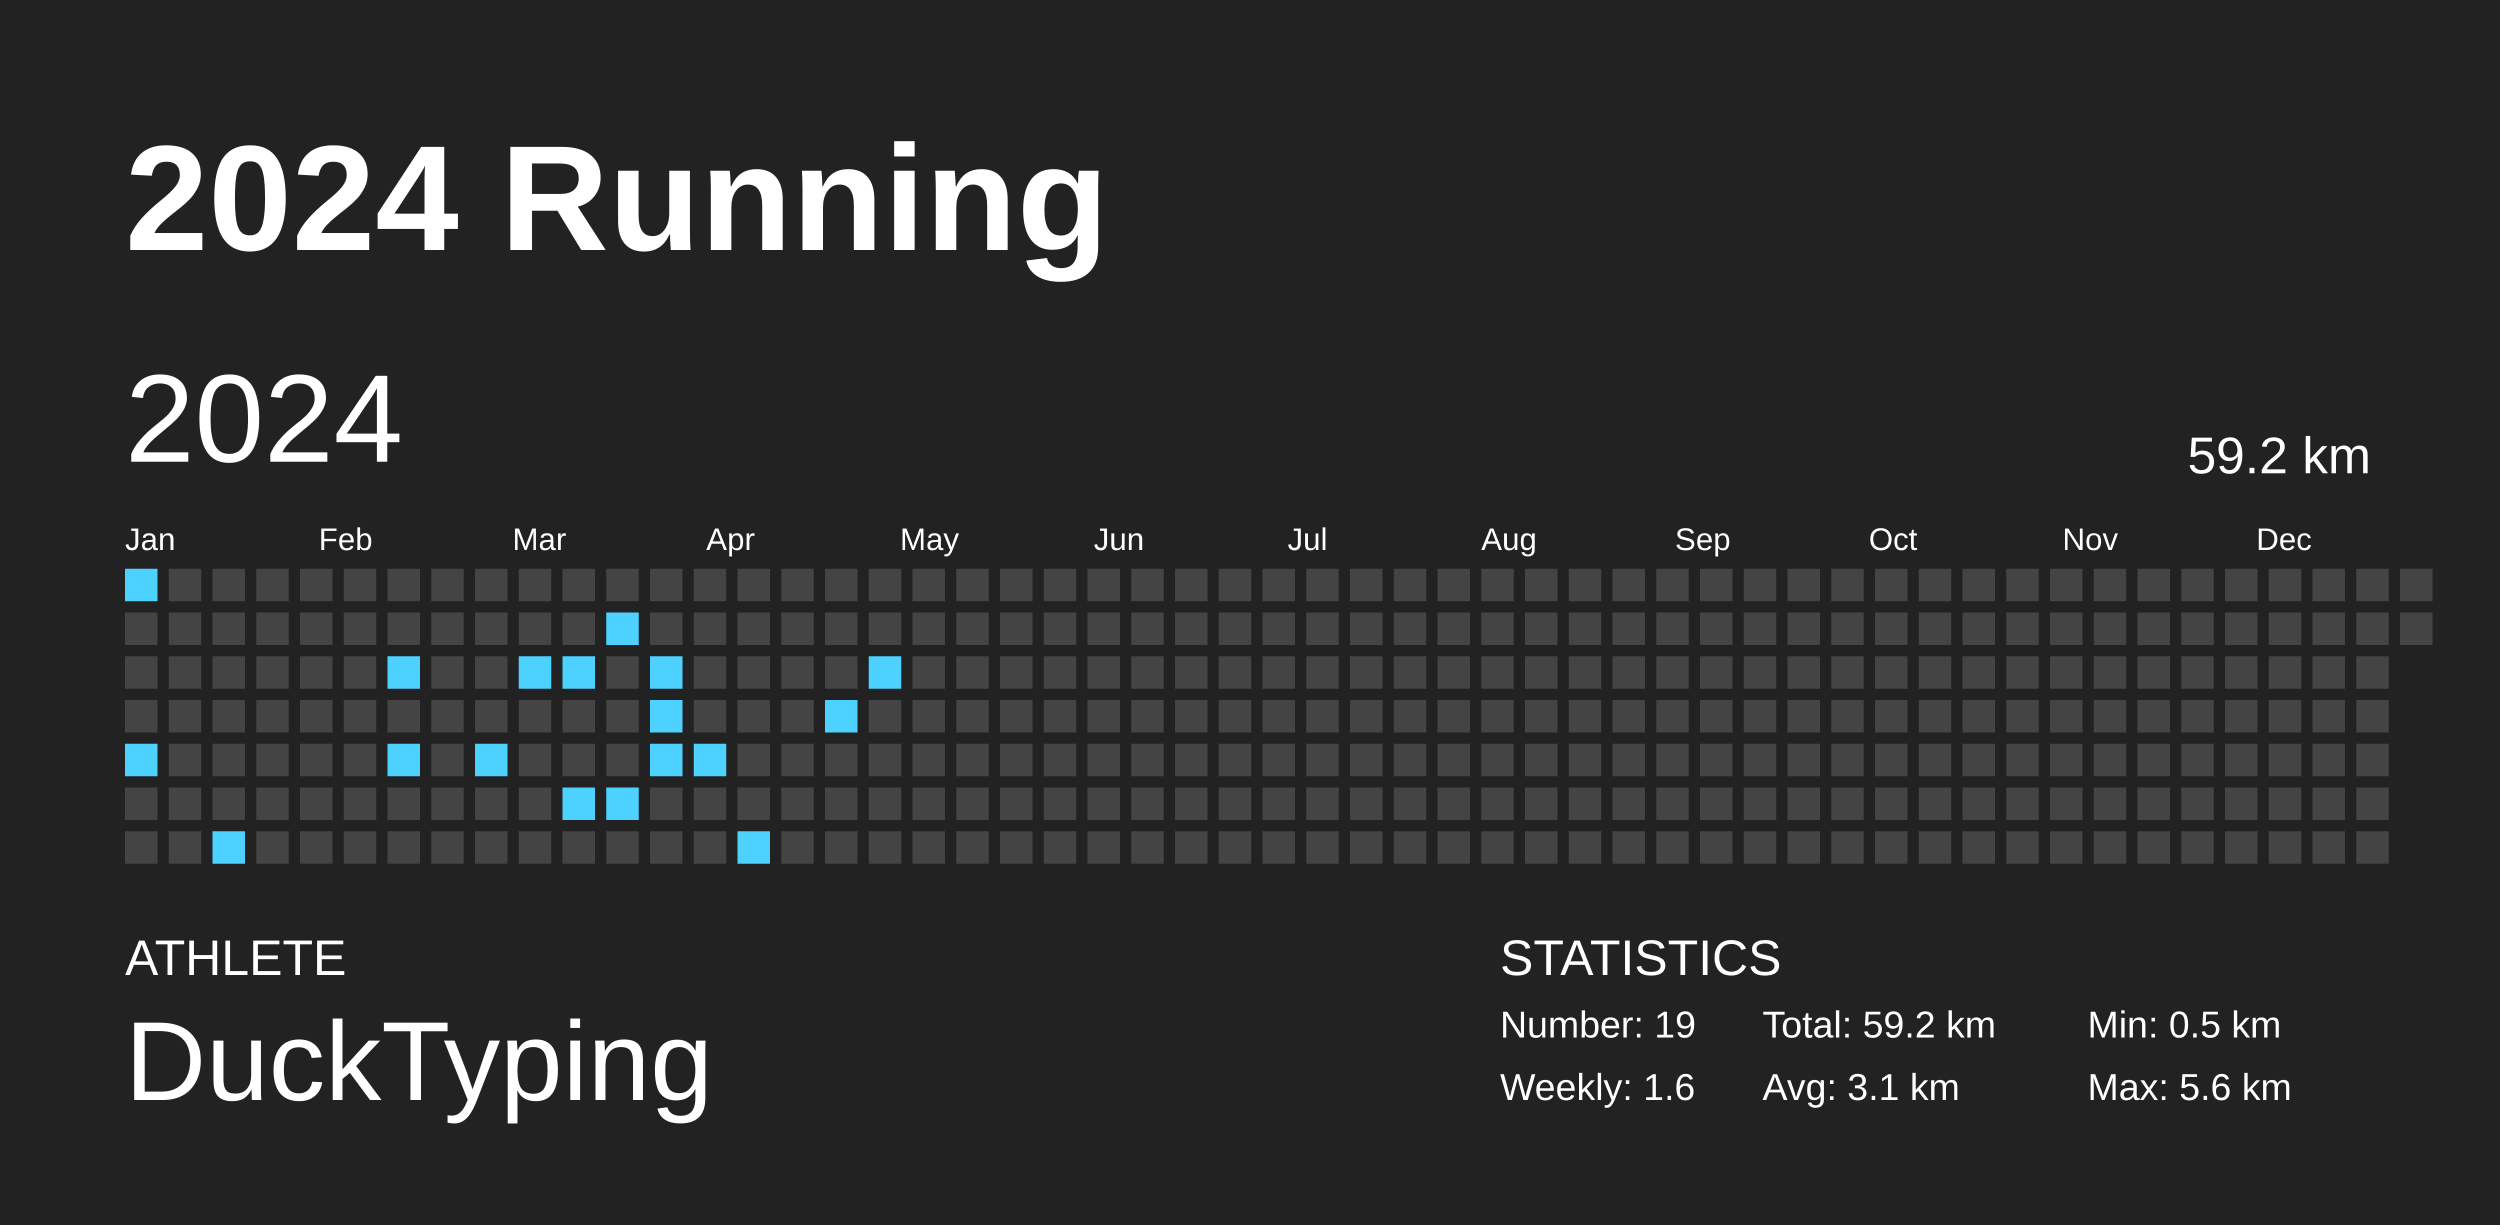
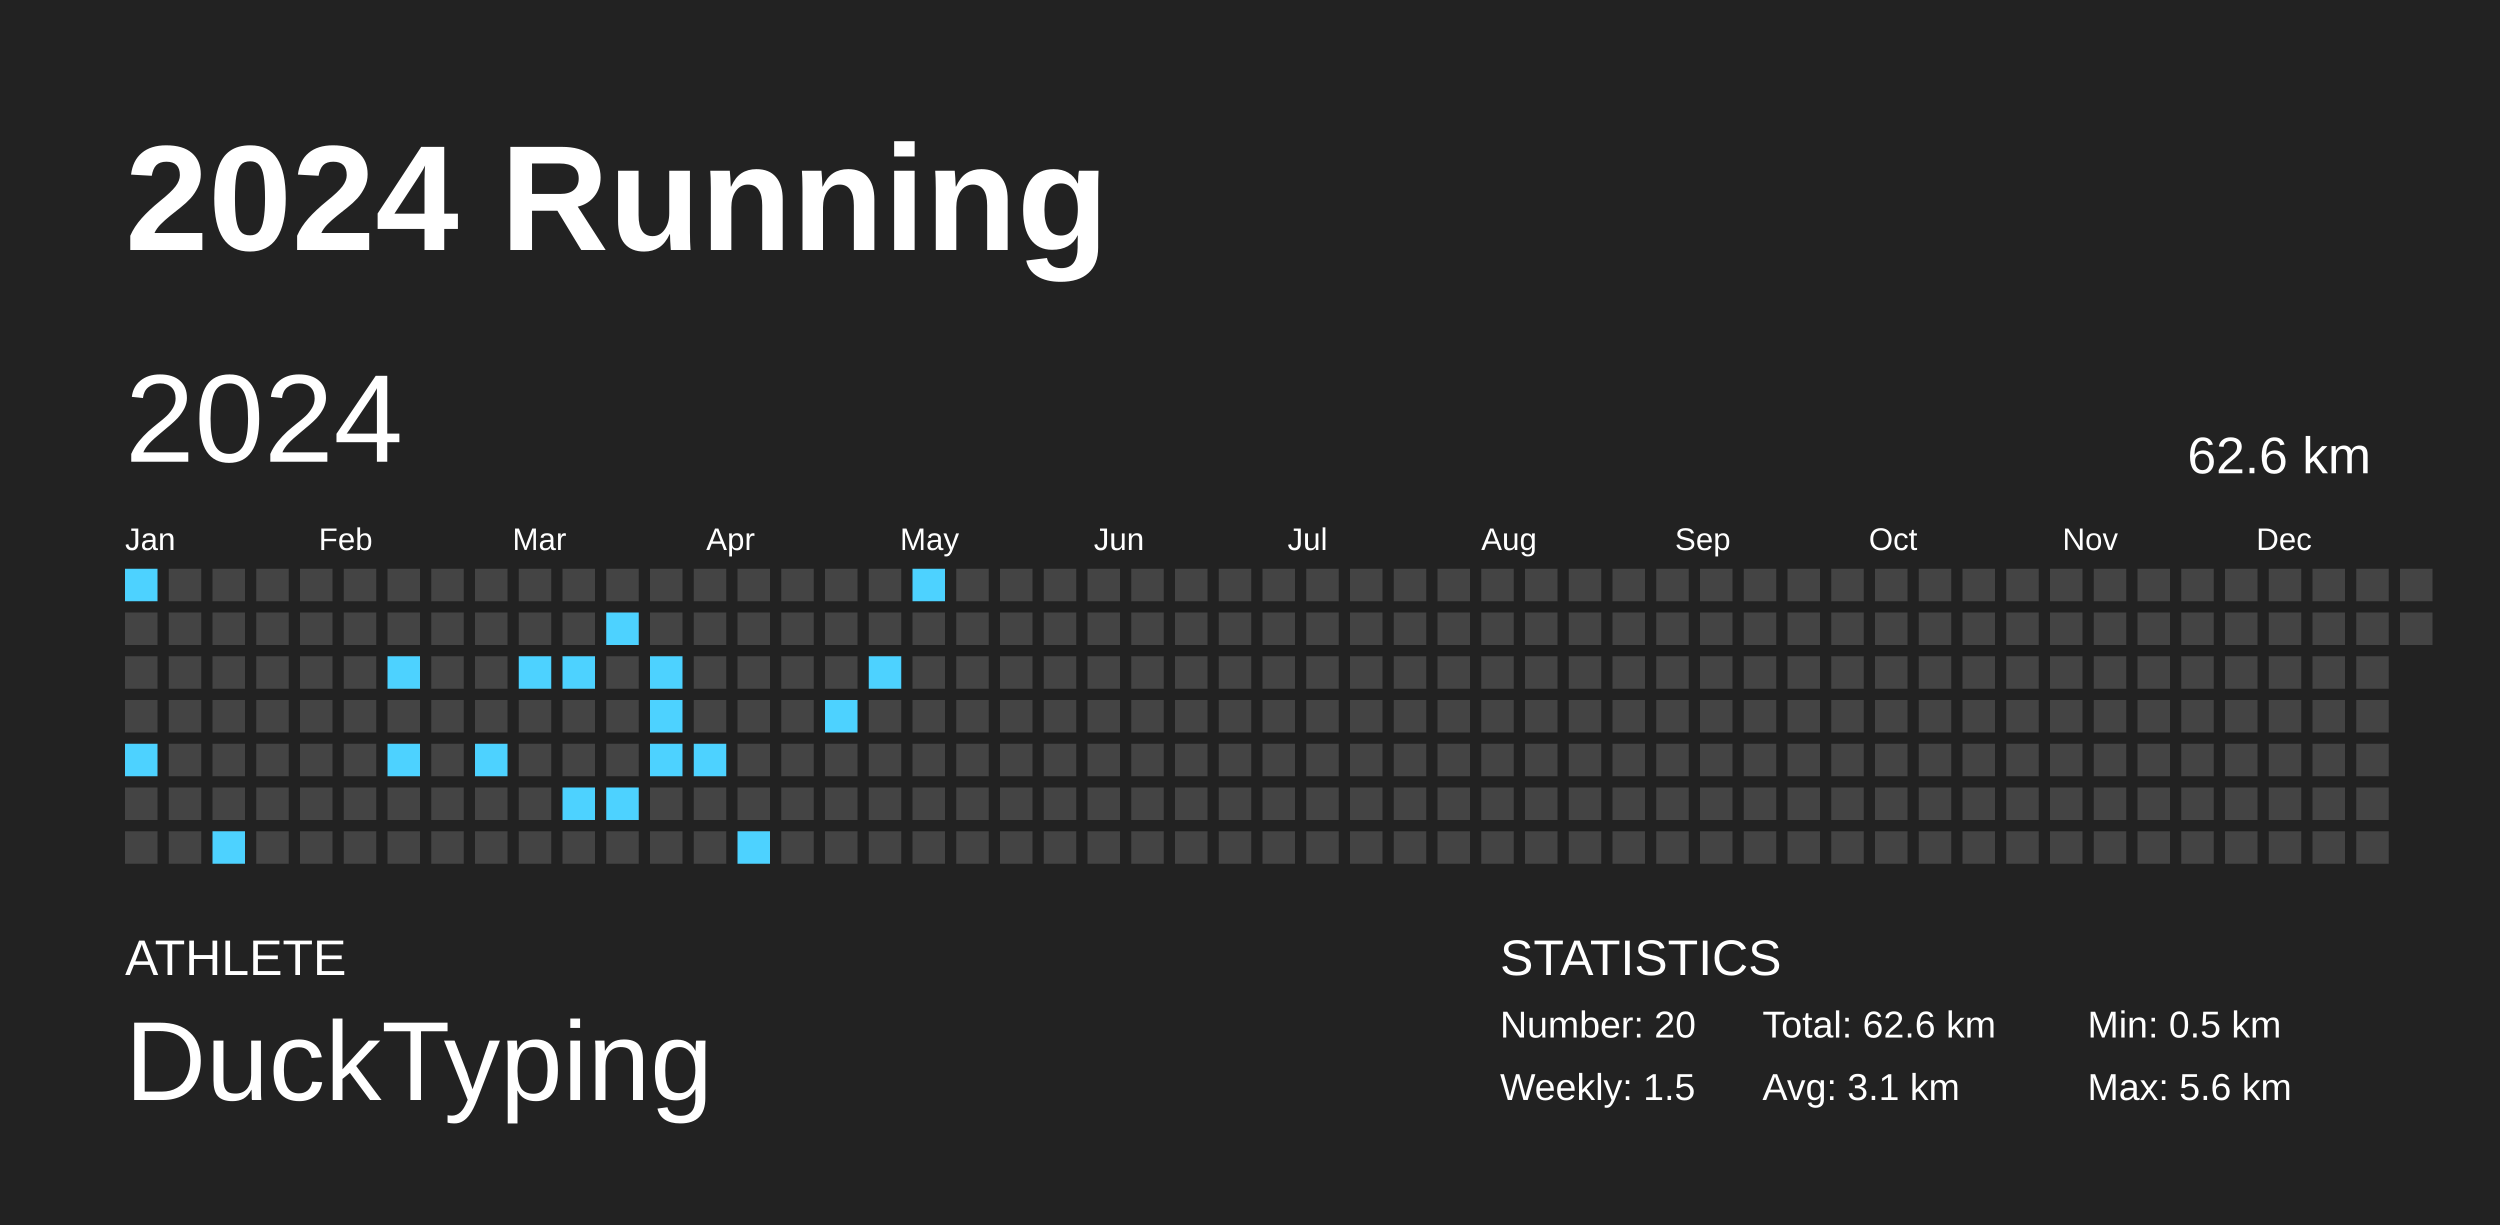
<svg xmlns="http://www.w3.org/2000/svg" baseProfile="full" height="98mm" version="1.1" viewBox="0,0,200,98" width="200mm">
  <defs />
  <rect fill="#222222" height="98" width="200" x="0" y="0" />
  <text fill="#FFFFFF" style="font-size:12px; font-family:Arial; font-weight:bold;" x="10" y="20">2024 Running</text>
  <text fill="#FFFFFF" style="font-size:4px; font-family:Arial" x="10" y="78">ATHLETE</text>
  <text fill="#FFFFFF" style="font-size:9px; font-family:Arial" x="10" y="88">DuckTyping</text>
  <text fill="#FFFFFF" style="font-size:4px; font-family:Arial" x="120" y="78">STATISTICS</text>
-   <text fill="#FFFFFF" style="font-size:3px; font-family:Arial" x="120" y="83">Number: 19</text>
-   <text fill="#FFFFFF" style="font-size:3px; font-family:Arial" x="120" y="88">Weekly: 1.6</text>
-   <text fill="#FFFFFF" style="font-size:3px; font-family:Arial" x="141" y="83">Total: 59.2 km</text>
+   <text fill="#FFFFFF" style="font-size:3px; font-family:Arial" x="120" y="83">Number: 20</text>
+   <text fill="#FFFFFF" style="font-size:3px; font-family:Arial" x="120" y="88">Weekly: 1.5</text>
+   <text fill="#FFFFFF" style="font-size:3px; font-family:Arial" x="141" y="83">Total: 62.6 km</text>
  <text fill="#FFFFFF" style="font-size:3px; font-family:Arial" x="141" y="88">Avg: 3.1 km</text>
  <text fill="#FFFFFF" style="font-size:3px; font-family:Arial" x="167" y="83">Min: 0.5 km</text>
  <text fill="#FFFFFF" style="font-size:3px; font-family:Arial" x="167" y="88">Max: 5.6 km</text>
  <text dominant-baseline="hanging" fill="#FFFFFF" style="font-size:10.0px; font-family:Arial;" x="10" y="30">2024</text>
-   <text dominant-baseline="hanging" fill="#FFFFFF" style="font-size:4.125px; font-family:Arial;" x="175" y="35">59.2 km</text>
+   <text dominant-baseline="hanging" fill="#FFFFFF" style="font-size:4.125px; font-family:Arial;" x="175" y="35">62.6 km</text>
  <text fill="#FFFFFF" style="font-size:2.5px; font-family:Arial" x="10.0" y="44">Jan</text>
  <text fill="#FFFFFF" style="font-size:2.5px; font-family:Arial" x="25.5" y="44">Feb</text>
  <text fill="#FFFFFF" style="font-size:2.5px; font-family:Arial" x="41.0" y="44">Mar</text>
  <text fill="#FFFFFF" style="font-size:2.5px; font-family:Arial" x="56.5" y="44">Apr</text>
  <text fill="#FFFFFF" style="font-size:2.5px; font-family:Arial" x="72.0" y="44">May</text>
  <text fill="#FFFFFF" style="font-size:2.5px; font-family:Arial" x="87.5" y="44">Jun</text>
  <text fill="#FFFFFF" style="font-size:2.5px; font-family:Arial" x="103.0" y="44">Jul</text>
  <text fill="#FFFFFF" style="font-size:2.5px; font-family:Arial" x="118.5" y="44">Aug</text>
  <text fill="#FFFFFF" style="font-size:2.5px; font-family:Arial" x="134.0" y="44">Sep</text>
  <text fill="#FFFFFF" style="font-size:2.5px; font-family:Arial" x="149.5" y="44">Oct</text>
  <text fill="#FFFFFF" style="font-size:2.5px; font-family:Arial" x="165.0" y="44">Nov</text>
  <text fill="#FFFFFF" style="font-size:2.5px; font-family:Arial" x="180.5" y="44">Dec</text>
  <rect fill="#4dd2ff" height="2.6" width="2.6" x="10.0" y="45.5" />
  <rect fill="#444444" height="2.6" width="2.6" x="10.0" y="49.0" />
  <rect fill="#444444" height="2.6" width="2.6" x="10.0" y="52.5" />
  <rect fill="#444444" height="2.6" width="2.6" x="10.0" y="56.0" />
  <rect fill="#4dd2ff" height="2.6" width="2.6" x="10.0" y="59.5" />
  <rect fill="#444444" height="2.6" width="2.6" x="10.0" y="63.0" />
  <rect fill="#444444" height="2.6" width="2.6" x="10.0" y="66.5" />
  <rect fill="#444444" height="2.6" width="2.6" x="13.5" y="45.5" />
  <rect fill="#444444" height="2.6" width="2.6" x="13.5" y="49.0" />
  <rect fill="#444444" height="2.6" width="2.6" x="13.5" y="52.5" />
  <rect fill="#444444" height="2.6" width="2.6" x="13.5" y="56.0" />
  <rect fill="#444444" height="2.6" width="2.6" x="13.5" y="59.5" />
  <rect fill="#444444" height="2.6" width="2.6" x="13.5" y="63.0" />
  <rect fill="#444444" height="2.6" width="2.6" x="13.5" y="66.5" />
  <rect fill="#444444" height="2.6" width="2.6" x="17.0" y="45.5" />
  <rect fill="#444444" height="2.6" width="2.6" x="17.0" y="49.0" />
  <rect fill="#444444" height="2.6" width="2.6" x="17.0" y="52.5" />
  <rect fill="#444444" height="2.6" width="2.6" x="17.0" y="56.0" />
  <rect fill="#444444" height="2.6" width="2.6" x="17.0" y="59.5" />
  <rect fill="#444444" height="2.6" width="2.6" x="17.0" y="63.0" />
  <rect fill="#4dd2ff" height="2.6" width="2.6" x="17.0" y="66.5" />
  <rect fill="#444444" height="2.6" width="2.6" x="20.5" y="45.5" />
  <rect fill="#444444" height="2.6" width="2.6" x="20.5" y="49.0" />
  <rect fill="#444444" height="2.6" width="2.6" x="20.5" y="52.5" />
  <rect fill="#444444" height="2.6" width="2.6" x="20.5" y="56.0" />
  <rect fill="#444444" height="2.6" width="2.6" x="20.5" y="59.5" />
  <rect fill="#444444" height="2.6" width="2.6" x="20.5" y="63.0" />
  <rect fill="#444444" height="2.6" width="2.6" x="20.5" y="66.5" />
  <rect fill="#444444" height="2.6" width="2.6" x="24.0" y="45.5" />
  <rect fill="#444444" height="2.6" width="2.6" x="24.0" y="49.0" />
  <rect fill="#444444" height="2.6" width="2.6" x="24.0" y="52.5" />
  <rect fill="#444444" height="2.6" width="2.6" x="24.0" y="56.0" />
  <rect fill="#444444" height="2.6" width="2.6" x="24.0" y="59.5" />
  <rect fill="#444444" height="2.6" width="2.6" x="24.0" y="63.0" />
  <rect fill="#444444" height="2.6" width="2.6" x="24.0" y="66.5" />
  <rect fill="#444444" height="2.6" width="2.6" x="27.5" y="45.5" />
  <rect fill="#444444" height="2.6" width="2.6" x="27.5" y="49.0" />
  <rect fill="#444444" height="2.6" width="2.6" x="27.5" y="52.5" />
  <rect fill="#444444" height="2.6" width="2.6" x="27.5" y="56.0" />
  <rect fill="#444444" height="2.6" width="2.6" x="27.5" y="59.5" />
  <rect fill="#444444" height="2.6" width="2.6" x="27.5" y="63.0" />
  <rect fill="#444444" height="2.6" width="2.6" x="27.5" y="66.5" />
  <rect fill="#444444" height="2.6" width="2.6" x="31.0" y="45.5" />
  <rect fill="#444444" height="2.6" width="2.6" x="31.0" y="49.0" />
  <rect fill="#4dd2ff" height="2.6" width="2.6" x="31.0" y="52.5" />
  <rect fill="#444444" height="2.6" width="2.6" x="31.0" y="56.0" />
  <rect fill="#4dd2ff" height="2.6" width="2.6" x="31.0" y="59.5" />
  <rect fill="#444444" height="2.6" width="2.6" x="31.0" y="63.0" />
  <rect fill="#444444" height="2.6" width="2.6" x="31.0" y="66.5" />
  <rect fill="#444444" height="2.6" width="2.6" x="34.5" y="45.5" />
  <rect fill="#444444" height="2.6" width="2.6" x="34.5" y="49.0" />
  <rect fill="#444444" height="2.6" width="2.6" x="34.5" y="52.5" />
  <rect fill="#444444" height="2.6" width="2.6" x="34.5" y="56.0" />
  <rect fill="#444444" height="2.6" width="2.6" x="34.5" y="59.5" />
  <rect fill="#444444" height="2.6" width="2.6" x="34.5" y="63.0" />
  <rect fill="#444444" height="2.6" width="2.6" x="34.5" y="66.5" />
  <rect fill="#444444" height="2.6" width="2.6" x="38.0" y="45.5" />
  <rect fill="#444444" height="2.6" width="2.6" x="38.0" y="49.0" />
  <rect fill="#444444" height="2.6" width="2.6" x="38.0" y="52.5" />
  <rect fill="#444444" height="2.6" width="2.6" x="38.0" y="56.0" />
  <rect fill="#4dd2ff" height="2.6" width="2.6" x="38.0" y="59.5" />
  <rect fill="#444444" height="2.6" width="2.6" x="38.0" y="63.0" />
  <rect fill="#444444" height="2.6" width="2.6" x="38.0" y="66.5" />
  <rect fill="#444444" height="2.6" width="2.6" x="41.5" y="45.5" />
  <rect fill="#444444" height="2.6" width="2.6" x="41.5" y="49.0" />
  <rect fill="#4dd2ff" height="2.6" width="2.6" x="41.5" y="52.5" />
  <rect fill="#444444" height="2.6" width="2.6" x="41.5" y="56.0" />
  <rect fill="#444444" height="2.6" width="2.6" x="41.5" y="59.5" />
  <rect fill="#444444" height="2.6" width="2.6" x="41.5" y="63.0" />
  <rect fill="#444444" height="2.6" width="2.6" x="41.5" y="66.5" />
  <rect fill="#444444" height="2.6" width="2.6" x="45.0" y="45.5" />
  <rect fill="#444444" height="2.6" width="2.6" x="45.0" y="49.0" />
  <rect fill="#4dd2ff" height="2.6" width="2.6" x="45.0" y="52.5" />
  <rect fill="#444444" height="2.6" width="2.6" x="45.0" y="56.0" />
  <rect fill="#444444" height="2.6" width="2.6" x="45.0" y="59.5" />
  <rect fill="#4dd2ff" height="2.6" width="2.6" x="45.0" y="63.0" />
  <rect fill="#444444" height="2.6" width="2.6" x="45.0" y="66.5" />
  <rect fill="#444444" height="2.6" width="2.6" x="48.5" y="45.5" />
  <rect fill="#4dd2ff" height="2.6" width="2.6" x="48.5" y="49.0" />
  <rect fill="#444444" height="2.6" width="2.6" x="48.5" y="52.5" />
  <rect fill="#444444" height="2.6" width="2.6" x="48.5" y="56.0" />
  <rect fill="#444444" height="2.6" width="2.6" x="48.5" y="59.5" />
  <rect fill="#4dd2ff" height="2.6" width="2.6" x="48.5" y="63.0" />
  <rect fill="#444444" height="2.6" width="2.6" x="48.5" y="66.5" />
  <rect fill="#444444" height="2.6" width="2.6" x="52.0" y="45.5" />
  <rect fill="#444444" height="2.6" width="2.6" x="52.0" y="49.0" />
  <rect fill="#4dd2ff" height="2.6" width="2.6" x="52.0" y="52.5" />
  <rect fill="#4dd2ff" height="2.6" width="2.6" x="52.0" y="56.0" />
  <rect fill="#4dd2ff" height="2.6" width="2.6" x="52.0" y="59.5" />
  <rect fill="#444444" height="2.6" width="2.6" x="52.0" y="63.0" />
  <rect fill="#444444" height="2.6" width="2.6" x="52.0" y="66.5" />
  <rect fill="#444444" height="2.6" width="2.6" x="55.5" y="45.5" />
  <rect fill="#444444" height="2.6" width="2.6" x="55.5" y="49.0" />
  <rect fill="#444444" height="2.6" width="2.6" x="55.5" y="52.5" />
  <rect fill="#444444" height="2.6" width="2.6" x="55.5" y="56.0" />
  <rect fill="#4dd2ff" height="2.6" width="2.6" x="55.5" y="59.5" />
  <rect fill="#444444" height="2.6" width="2.6" x="55.5" y="63.0" />
  <rect fill="#444444" height="2.6" width="2.6" x="55.5" y="66.5" />
  <rect fill="#444444" height="2.6" width="2.6" x="59.0" y="45.5" />
  <rect fill="#444444" height="2.6" width="2.6" x="59.0" y="49.0" />
  <rect fill="#444444" height="2.6" width="2.6" x="59.0" y="52.5" />
  <rect fill="#444444" height="2.6" width="2.6" x="59.0" y="56.0" />
  <rect fill="#444444" height="2.6" width="2.6" x="59.0" y="59.5" />
  <rect fill="#444444" height="2.6" width="2.6" x="59.0" y="63.0" />
  <rect fill="#4dd2ff" height="2.6" width="2.6" x="59.0" y="66.5" />
  <rect fill="#444444" height="2.6" width="2.6" x="62.5" y="45.5" />
  <rect fill="#444444" height="2.6" width="2.6" x="62.5" y="49.0" />
  <rect fill="#444444" height="2.6" width="2.6" x="62.5" y="52.5" />
  <rect fill="#444444" height="2.6" width="2.6" x="62.5" y="56.0" />
  <rect fill="#444444" height="2.6" width="2.6" x="62.5" y="59.5" />
  <rect fill="#444444" height="2.6" width="2.6" x="62.5" y="63.0" />
  <rect fill="#444444" height="2.6" width="2.6" x="62.5" y="66.5" />
  <rect fill="#444444" height="2.6" width="2.6" x="66.0" y="45.5" />
  <rect fill="#444444" height="2.6" width="2.6" x="66.0" y="49.0" />
  <rect fill="#444444" height="2.6" width="2.6" x="66.0" y="52.5" />
  <rect fill="#4dd2ff" height="2.6" width="2.6" x="66.0" y="56.0" />
  <rect fill="#444444" height="2.6" width="2.6" x="66.0" y="59.5" />
  <rect fill="#444444" height="2.6" width="2.6" x="66.0" y="63.0" />
  <rect fill="#444444" height="2.6" width="2.6" x="66.0" y="66.5" />
  <rect fill="#444444" height="2.6" width="2.6" x="69.5" y="45.5" />
  <rect fill="#444444" height="2.6" width="2.6" x="69.5" y="49.0" />
  <rect fill="#4dd2ff" height="2.6" width="2.6" x="69.5" y="52.5" />
  <rect fill="#444444" height="2.6" width="2.6" x="69.5" y="56.0" />
  <rect fill="#444444" height="2.6" width="2.6" x="69.5" y="59.5" />
  <rect fill="#444444" height="2.6" width="2.6" x="69.5" y="63.0" />
  <rect fill="#444444" height="2.6" width="2.6" x="69.5" y="66.5" />
-   <rect fill="#444444" height="2.6" width="2.6" x="73.0" y="45.5" />
+   <rect fill="#4dd2ff" height="2.6" width="2.6" x="73.0" y="45.5" />
  <rect fill="#444444" height="2.6" width="2.6" x="73.0" y="49.0" />
  <rect fill="#444444" height="2.6" width="2.6" x="73.0" y="52.5" />
  <rect fill="#444444" height="2.6" width="2.6" x="73.0" y="56.0" />
  <rect fill="#444444" height="2.6" width="2.6" x="73.0" y="59.5" />
  <rect fill="#444444" height="2.6" width="2.6" x="73.0" y="63.0" />
  <rect fill="#444444" height="2.6" width="2.6" x="73.0" y="66.5" />
  <rect fill="#444444" height="2.6" width="2.6" x="76.5" y="45.5" />
  <rect fill="#444444" height="2.6" width="2.6" x="76.5" y="49.0" />
  <rect fill="#444444" height="2.6" width="2.6" x="76.5" y="52.5" />
  <rect fill="#444444" height="2.6" width="2.6" x="76.5" y="56.0" />
  <rect fill="#444444" height="2.6" width="2.6" x="76.5" y="59.5" />
  <rect fill="#444444" height="2.6" width="2.6" x="76.5" y="63.0" />
  <rect fill="#444444" height="2.6" width="2.6" x="76.5" y="66.5" />
  <rect fill="#444444" height="2.6" width="2.6" x="80.0" y="45.5" />
  <rect fill="#444444" height="2.6" width="2.6" x="80.0" y="49.0" />
  <rect fill="#444444" height="2.6" width="2.6" x="80.0" y="52.5" />
  <rect fill="#444444" height="2.6" width="2.6" x="80.0" y="56.0" />
  <rect fill="#444444" height="2.6" width="2.6" x="80.0" y="59.5" />
  <rect fill="#444444" height="2.6" width="2.6" x="80.0" y="63.0" />
  <rect fill="#444444" height="2.6" width="2.6" x="80.0" y="66.5" />
  <rect fill="#444444" height="2.6" width="2.6" x="83.5" y="45.5" />
  <rect fill="#444444" height="2.6" width="2.6" x="83.5" y="49.0" />
  <rect fill="#444444" height="2.6" width="2.6" x="83.5" y="52.5" />
  <rect fill="#444444" height="2.6" width="2.6" x="83.5" y="56.0" />
  <rect fill="#444444" height="2.6" width="2.6" x="83.5" y="59.5" />
  <rect fill="#444444" height="2.6" width="2.6" x="83.5" y="63.0" />
  <rect fill="#444444" height="2.6" width="2.6" x="83.5" y="66.5" />
  <rect fill="#444444" height="2.6" width="2.6" x="87.0" y="45.5" />
  <rect fill="#444444" height="2.6" width="2.6" x="87.0" y="49.0" />
  <rect fill="#444444" height="2.6" width="2.6" x="87.0" y="52.5" />
  <rect fill="#444444" height="2.6" width="2.6" x="87.0" y="56.0" />
  <rect fill="#444444" height="2.6" width="2.6" x="87.0" y="59.5" />
  <rect fill="#444444" height="2.6" width="2.6" x="87.0" y="63.0" />
  <rect fill="#444444" height="2.6" width="2.6" x="87.0" y="66.5" />
  <rect fill="#444444" height="2.6" width="2.6" x="90.5" y="45.5" />
  <rect fill="#444444" height="2.6" width="2.6" x="90.5" y="49.0" />
  <rect fill="#444444" height="2.6" width="2.6" x="90.5" y="52.5" />
  <rect fill="#444444" height="2.6" width="2.6" x="90.5" y="56.0" />
  <rect fill="#444444" height="2.6" width="2.6" x="90.5" y="59.5" />
  <rect fill="#444444" height="2.6" width="2.6" x="90.5" y="63.0" />
  <rect fill="#444444" height="2.6" width="2.6" x="90.5" y="66.5" />
  <rect fill="#444444" height="2.6" width="2.6" x="94.0" y="45.5" />
  <rect fill="#444444" height="2.6" width="2.6" x="94.0" y="49.0" />
  <rect fill="#444444" height="2.6" width="2.6" x="94.0" y="52.5" />
  <rect fill="#444444" height="2.6" width="2.6" x="94.0" y="56.0" />
  <rect fill="#444444" height="2.6" width="2.6" x="94.0" y="59.5" />
  <rect fill="#444444" height="2.6" width="2.6" x="94.0" y="63.0" />
  <rect fill="#444444" height="2.6" width="2.6" x="94.0" y="66.5" />
  <rect fill="#444444" height="2.6" width="2.6" x="97.5" y="45.5" />
  <rect fill="#444444" height="2.6" width="2.6" x="97.5" y="49.0" />
  <rect fill="#444444" height="2.6" width="2.6" x="97.5" y="52.5" />
  <rect fill="#444444" height="2.6" width="2.6" x="97.5" y="56.0" />
  <rect fill="#444444" height="2.6" width="2.6" x="97.5" y="59.5" />
  <rect fill="#444444" height="2.6" width="2.6" x="97.5" y="63.0" />
  <rect fill="#444444" height="2.6" width="2.6" x="97.5" y="66.5" />
  <rect fill="#444444" height="2.6" width="2.6" x="101.0" y="45.5" />
  <rect fill="#444444" height="2.6" width="2.6" x="101.0" y="49.0" />
  <rect fill="#444444" height="2.6" width="2.6" x="101.0" y="52.5" />
  <rect fill="#444444" height="2.6" width="2.6" x="101.0" y="56.0" />
  <rect fill="#444444" height="2.6" width="2.6" x="101.0" y="59.5" />
  <rect fill="#444444" height="2.6" width="2.6" x="101.0" y="63.0" />
  <rect fill="#444444" height="2.6" width="2.6" x="101.0" y="66.5" />
  <rect fill="#444444" height="2.6" width="2.6" x="104.5" y="45.5" />
  <rect fill="#444444" height="2.6" width="2.6" x="104.5" y="49.0" />
  <rect fill="#444444" height="2.6" width="2.6" x="104.5" y="52.5" />
  <rect fill="#444444" height="2.6" width="2.6" x="104.5" y="56.0" />
  <rect fill="#444444" height="2.6" width="2.6" x="104.5" y="59.5" />
  <rect fill="#444444" height="2.6" width="2.6" x="104.5" y="63.0" />
  <rect fill="#444444" height="2.6" width="2.6" x="104.5" y="66.5" />
  <rect fill="#444444" height="2.6" width="2.6" x="108.0" y="45.5" />
  <rect fill="#444444" height="2.6" width="2.6" x="108.0" y="49.0" />
  <rect fill="#444444" height="2.6" width="2.6" x="108.0" y="52.5" />
  <rect fill="#444444" height="2.6" width="2.6" x="108.0" y="56.0" />
  <rect fill="#444444" height="2.6" width="2.6" x="108.0" y="59.5" />
  <rect fill="#444444" height="2.6" width="2.6" x="108.0" y="63.0" />
  <rect fill="#444444" height="2.6" width="2.6" x="108.0" y="66.5" />
  <rect fill="#444444" height="2.6" width="2.6" x="111.5" y="45.5" />
  <rect fill="#444444" height="2.6" width="2.6" x="111.5" y="49.0" />
  <rect fill="#444444" height="2.6" width="2.6" x="111.5" y="52.5" />
  <rect fill="#444444" height="2.6" width="2.6" x="111.5" y="56.0" />
  <rect fill="#444444" height="2.6" width="2.6" x="111.5" y="59.5" />
  <rect fill="#444444" height="2.6" width="2.6" x="111.5" y="63.0" />
  <rect fill="#444444" height="2.6" width="2.6" x="111.5" y="66.5" />
  <rect fill="#444444" height="2.6" width="2.6" x="115.0" y="45.5" />
  <rect fill="#444444" height="2.6" width="2.6" x="115.0" y="49.0" />
  <rect fill="#444444" height="2.6" width="2.6" x="115.0" y="52.5" />
  <rect fill="#444444" height="2.6" width="2.6" x="115.0" y="56.0" />
  <rect fill="#444444" height="2.6" width="2.6" x="115.0" y="59.5" />
  <rect fill="#444444" height="2.6" width="2.6" x="115.0" y="63.0" />
  <rect fill="#444444" height="2.6" width="2.6" x="115.0" y="66.5" />
  <rect fill="#444444" height="2.6" width="2.6" x="118.5" y="45.5" />
  <rect fill="#444444" height="2.6" width="2.6" x="118.5" y="49.0" />
  <rect fill="#444444" height="2.6" width="2.6" x="118.5" y="52.5" />
  <rect fill="#444444" height="2.6" width="2.6" x="118.5" y="56.0" />
  <rect fill="#444444" height="2.6" width="2.6" x="118.5" y="59.5" />
  <rect fill="#444444" height="2.6" width="2.6" x="118.5" y="63.0" />
  <rect fill="#444444" height="2.6" width="2.6" x="118.5" y="66.5" />
  <rect fill="#444444" height="2.6" width="2.6" x="122.0" y="45.5" />
  <rect fill="#444444" height="2.6" width="2.6" x="122.0" y="49.0" />
  <rect fill="#444444" height="2.6" width="2.6" x="122.0" y="52.5" />
  <rect fill="#444444" height="2.6" width="2.6" x="122.0" y="56.0" />
  <rect fill="#444444" height="2.6" width="2.6" x="122.0" y="59.5" />
  <rect fill="#444444" height="2.6" width="2.6" x="122.0" y="63.0" />
  <rect fill="#444444" height="2.6" width="2.6" x="122.0" y="66.5" />
  <rect fill="#444444" height="2.6" width="2.6" x="125.5" y="45.5" />
  <rect fill="#444444" height="2.6" width="2.6" x="125.5" y="49.0" />
  <rect fill="#444444" height="2.6" width="2.6" x="125.5" y="52.5" />
  <rect fill="#444444" height="2.6" width="2.6" x="125.5" y="56.0" />
  <rect fill="#444444" height="2.6" width="2.6" x="125.5" y="59.5" />
  <rect fill="#444444" height="2.6" width="2.6" x="125.5" y="63.0" />
  <rect fill="#444444" height="2.6" width="2.6" x="125.5" y="66.5" />
  <rect fill="#444444" height="2.6" width="2.6" x="129.0" y="45.5" />
  <rect fill="#444444" height="2.6" width="2.6" x="129.0" y="49.0" />
  <rect fill="#444444" height="2.6" width="2.6" x="129.0" y="52.5" />
  <rect fill="#444444" height="2.6" width="2.6" x="129.0" y="56.0" />
  <rect fill="#444444" height="2.6" width="2.6" x="129.0" y="59.5" />
  <rect fill="#444444" height="2.6" width="2.6" x="129.0" y="63.0" />
  <rect fill="#444444" height="2.6" width="2.6" x="129.0" y="66.5" />
  <rect fill="#444444" height="2.6" width="2.6" x="132.5" y="45.5" />
  <rect fill="#444444" height="2.6" width="2.6" x="132.5" y="49.0" />
  <rect fill="#444444" height="2.6" width="2.6" x="132.5" y="52.5" />
  <rect fill="#444444" height="2.6" width="2.6" x="132.5" y="56.0" />
  <rect fill="#444444" height="2.6" width="2.6" x="132.5" y="59.5" />
  <rect fill="#444444" height="2.6" width="2.6" x="132.5" y="63.0" />
  <rect fill="#444444" height="2.6" width="2.6" x="132.5" y="66.5" />
  <rect fill="#444444" height="2.6" width="2.6" x="136.0" y="45.5" />
  <rect fill="#444444" height="2.6" width="2.6" x="136.0" y="49.0" />
  <rect fill="#444444" height="2.6" width="2.6" x="136.0" y="52.5" />
  <rect fill="#444444" height="2.6" width="2.6" x="136.0" y="56.0" />
  <rect fill="#444444" height="2.6" width="2.6" x="136.0" y="59.5" />
  <rect fill="#444444" height="2.6" width="2.6" x="136.0" y="63.0" />
  <rect fill="#444444" height="2.6" width="2.6" x="136.0" y="66.5" />
  <rect fill="#444444" height="2.6" width="2.6" x="139.5" y="45.5" />
  <rect fill="#444444" height="2.6" width="2.6" x="139.5" y="49.0" />
  <rect fill="#444444" height="2.6" width="2.6" x="139.5" y="52.5" />
  <rect fill="#444444" height="2.6" width="2.6" x="139.5" y="56.0" />
  <rect fill="#444444" height="2.6" width="2.6" x="139.5" y="59.5" />
  <rect fill="#444444" height="2.6" width="2.6" x="139.5" y="63.0" />
  <rect fill="#444444" height="2.6" width="2.6" x="139.5" y="66.5" />
  <rect fill="#444444" height="2.6" width="2.6" x="143.0" y="45.5" />
  <rect fill="#444444" height="2.6" width="2.6" x="143.0" y="49.0" />
  <rect fill="#444444" height="2.6" width="2.6" x="143.0" y="52.5" />
  <rect fill="#444444" height="2.6" width="2.6" x="143.0" y="56.0" />
  <rect fill="#444444" height="2.6" width="2.6" x="143.0" y="59.5" />
  <rect fill="#444444" height="2.6" width="2.6" x="143.0" y="63.0" />
  <rect fill="#444444" height="2.6" width="2.6" x="143.0" y="66.5" />
  <rect fill="#444444" height="2.6" width="2.6" x="146.5" y="45.5" />
  <rect fill="#444444" height="2.6" width="2.6" x="146.5" y="49.0" />
  <rect fill="#444444" height="2.6" width="2.6" x="146.5" y="52.5" />
  <rect fill="#444444" height="2.6" width="2.6" x="146.5" y="56.0" />
  <rect fill="#444444" height="2.6" width="2.6" x="146.5" y="59.5" />
  <rect fill="#444444" height="2.6" width="2.6" x="146.5" y="63.0" />
  <rect fill="#444444" height="2.6" width="2.6" x="146.5" y="66.5" />
  <rect fill="#444444" height="2.6" width="2.6" x="150.0" y="45.5" />
  <rect fill="#444444" height="2.6" width="2.6" x="150.0" y="49.0" />
  <rect fill="#444444" height="2.6" width="2.6" x="150.0" y="52.5" />
  <rect fill="#444444" height="2.6" width="2.6" x="150.0" y="56.0" />
  <rect fill="#444444" height="2.6" width="2.6" x="150.0" y="59.5" />
  <rect fill="#444444" height="2.6" width="2.6" x="150.0" y="63.0" />
  <rect fill="#444444" height="2.6" width="2.6" x="150.0" y="66.5" />
  <rect fill="#444444" height="2.6" width="2.6" x="153.5" y="45.5" />
  <rect fill="#444444" height="2.6" width="2.6" x="153.5" y="49.0" />
  <rect fill="#444444" height="2.6" width="2.6" x="153.5" y="52.5" />
  <rect fill="#444444" height="2.6" width="2.6" x="153.5" y="56.0" />
  <rect fill="#444444" height="2.6" width="2.6" x="153.5" y="59.5" />
  <rect fill="#444444" height="2.6" width="2.6" x="153.5" y="63.0" />
  <rect fill="#444444" height="2.6" width="2.6" x="153.5" y="66.5" />
  <rect fill="#444444" height="2.6" width="2.6" x="157.0" y="45.5" />
  <rect fill="#444444" height="2.6" width="2.6" x="157.0" y="49.0" />
  <rect fill="#444444" height="2.6" width="2.6" x="157.0" y="52.5" />
  <rect fill="#444444" height="2.6" width="2.6" x="157.0" y="56.0" />
  <rect fill="#444444" height="2.6" width="2.6" x="157.0" y="59.5" />
  <rect fill="#444444" height="2.6" width="2.6" x="157.0" y="63.0" />
  <rect fill="#444444" height="2.6" width="2.6" x="157.0" y="66.5" />
  <rect fill="#444444" height="2.6" width="2.6" x="160.5" y="45.5" />
  <rect fill="#444444" height="2.6" width="2.6" x="160.5" y="49.0" />
  <rect fill="#444444" height="2.6" width="2.6" x="160.5" y="52.5" />
  <rect fill="#444444" height="2.6" width="2.6" x="160.5" y="56.0" />
  <rect fill="#444444" height="2.6" width="2.6" x="160.5" y="59.5" />
  <rect fill="#444444" height="2.6" width="2.6" x="160.5" y="63.0" />
  <rect fill="#444444" height="2.6" width="2.6" x="160.5" y="66.5" />
  <rect fill="#444444" height="2.6" width="2.6" x="164.0" y="45.5" />
  <rect fill="#444444" height="2.6" width="2.6" x="164.0" y="49.0" />
  <rect fill="#444444" height="2.6" width="2.6" x="164.0" y="52.5" />
  <rect fill="#444444" height="2.6" width="2.6" x="164.0" y="56.0" />
  <rect fill="#444444" height="2.6" width="2.6" x="164.0" y="59.5" />
  <rect fill="#444444" height="2.6" width="2.6" x="164.0" y="63.0" />
  <rect fill="#444444" height="2.6" width="2.6" x="164.0" y="66.5" />
  <rect fill="#444444" height="2.6" width="2.6" x="167.5" y="45.5" />
  <rect fill="#444444" height="2.6" width="2.6" x="167.5" y="49.0" />
  <rect fill="#444444" height="2.6" width="2.6" x="167.5" y="52.5" />
  <rect fill="#444444" height="2.6" width="2.6" x="167.5" y="56.0" />
  <rect fill="#444444" height="2.6" width="2.6" x="167.5" y="59.5" />
  <rect fill="#444444" height="2.6" width="2.6" x="167.5" y="63.0" />
  <rect fill="#444444" height="2.6" width="2.6" x="167.5" y="66.5" />
  <rect fill="#444444" height="2.6" width="2.6" x="171.0" y="45.5" />
  <rect fill="#444444" height="2.6" width="2.6" x="171.0" y="49.0" />
  <rect fill="#444444" height="2.6" width="2.6" x="171.0" y="52.5" />
  <rect fill="#444444" height="2.6" width="2.6" x="171.0" y="56.0" />
  <rect fill="#444444" height="2.6" width="2.6" x="171.0" y="59.5" />
  <rect fill="#444444" height="2.6" width="2.6" x="171.0" y="63.0" />
  <rect fill="#444444" height="2.6" width="2.6" x="171.0" y="66.5" />
  <rect fill="#444444" height="2.6" width="2.6" x="174.5" y="45.5" />
  <rect fill="#444444" height="2.6" width="2.6" x="174.5" y="49.0" />
  <rect fill="#444444" height="2.6" width="2.6" x="174.5" y="52.5" />
  <rect fill="#444444" height="2.6" width="2.6" x="174.5" y="56.0" />
  <rect fill="#444444" height="2.6" width="2.6" x="174.5" y="59.5" />
  <rect fill="#444444" height="2.6" width="2.6" x="174.5" y="63.0" />
  <rect fill="#444444" height="2.6" width="2.6" x="174.5" y="66.5" />
  <rect fill="#444444" height="2.6" width="2.6" x="178.0" y="45.5" />
  <rect fill="#444444" height="2.6" width="2.6" x="178.0" y="49.0" />
  <rect fill="#444444" height="2.6" width="2.6" x="178.0" y="52.5" />
  <rect fill="#444444" height="2.6" width="2.6" x="178.0" y="56.0" />
  <rect fill="#444444" height="2.6" width="2.6" x="178.0" y="59.5" />
  <rect fill="#444444" height="2.6" width="2.6" x="178.0" y="63.0" />
  <rect fill="#444444" height="2.6" width="2.6" x="178.0" y="66.5" />
  <rect fill="#444444" height="2.6" width="2.6" x="181.5" y="45.5" />
  <rect fill="#444444" height="2.6" width="2.6" x="181.5" y="49.0" />
  <rect fill="#444444" height="2.6" width="2.6" x="181.5" y="52.5" />
  <rect fill="#444444" height="2.6" width="2.6" x="181.5" y="56.0" />
  <rect fill="#444444" height="2.6" width="2.6" x="181.5" y="59.5" />
  <rect fill="#444444" height="2.6" width="2.6" x="181.5" y="63.0" />
  <rect fill="#444444" height="2.6" width="2.6" x="181.5" y="66.5" />
  <rect fill="#444444" height="2.6" width="2.6" x="185.0" y="45.5" />
  <rect fill="#444444" height="2.6" width="2.6" x="185.0" y="49.0" />
  <rect fill="#444444" height="2.6" width="2.6" x="185.0" y="52.5" />
  <rect fill="#444444" height="2.6" width="2.6" x="185.0" y="56.0" />
  <rect fill="#444444" height="2.6" width="2.6" x="185.0" y="59.5" />
  <rect fill="#444444" height="2.6" width="2.6" x="185.0" y="63.0" />
  <rect fill="#444444" height="2.6" width="2.6" x="185.0" y="66.5" />
  <rect fill="#444444" height="2.6" width="2.6" x="188.5" y="45.5" />
  <rect fill="#444444" height="2.6" width="2.6" x="188.5" y="49.0" />
  <rect fill="#444444" height="2.6" width="2.6" x="188.5" y="52.5" />
  <rect fill="#444444" height="2.6" width="2.6" x="188.5" y="56.0" />
  <rect fill="#444444" height="2.6" width="2.6" x="188.5" y="59.5" />
  <rect fill="#444444" height="2.6" width="2.6" x="188.5" y="63.0" />
  <rect fill="#444444" height="2.6" width="2.6" x="188.5" y="66.5" />
  <rect fill="#444444" height="2.6" width="2.6" x="192.0" y="45.5" />
  <rect fill="#444444" height="2.6" width="2.6" x="192.0" y="49.0" />
</svg>
